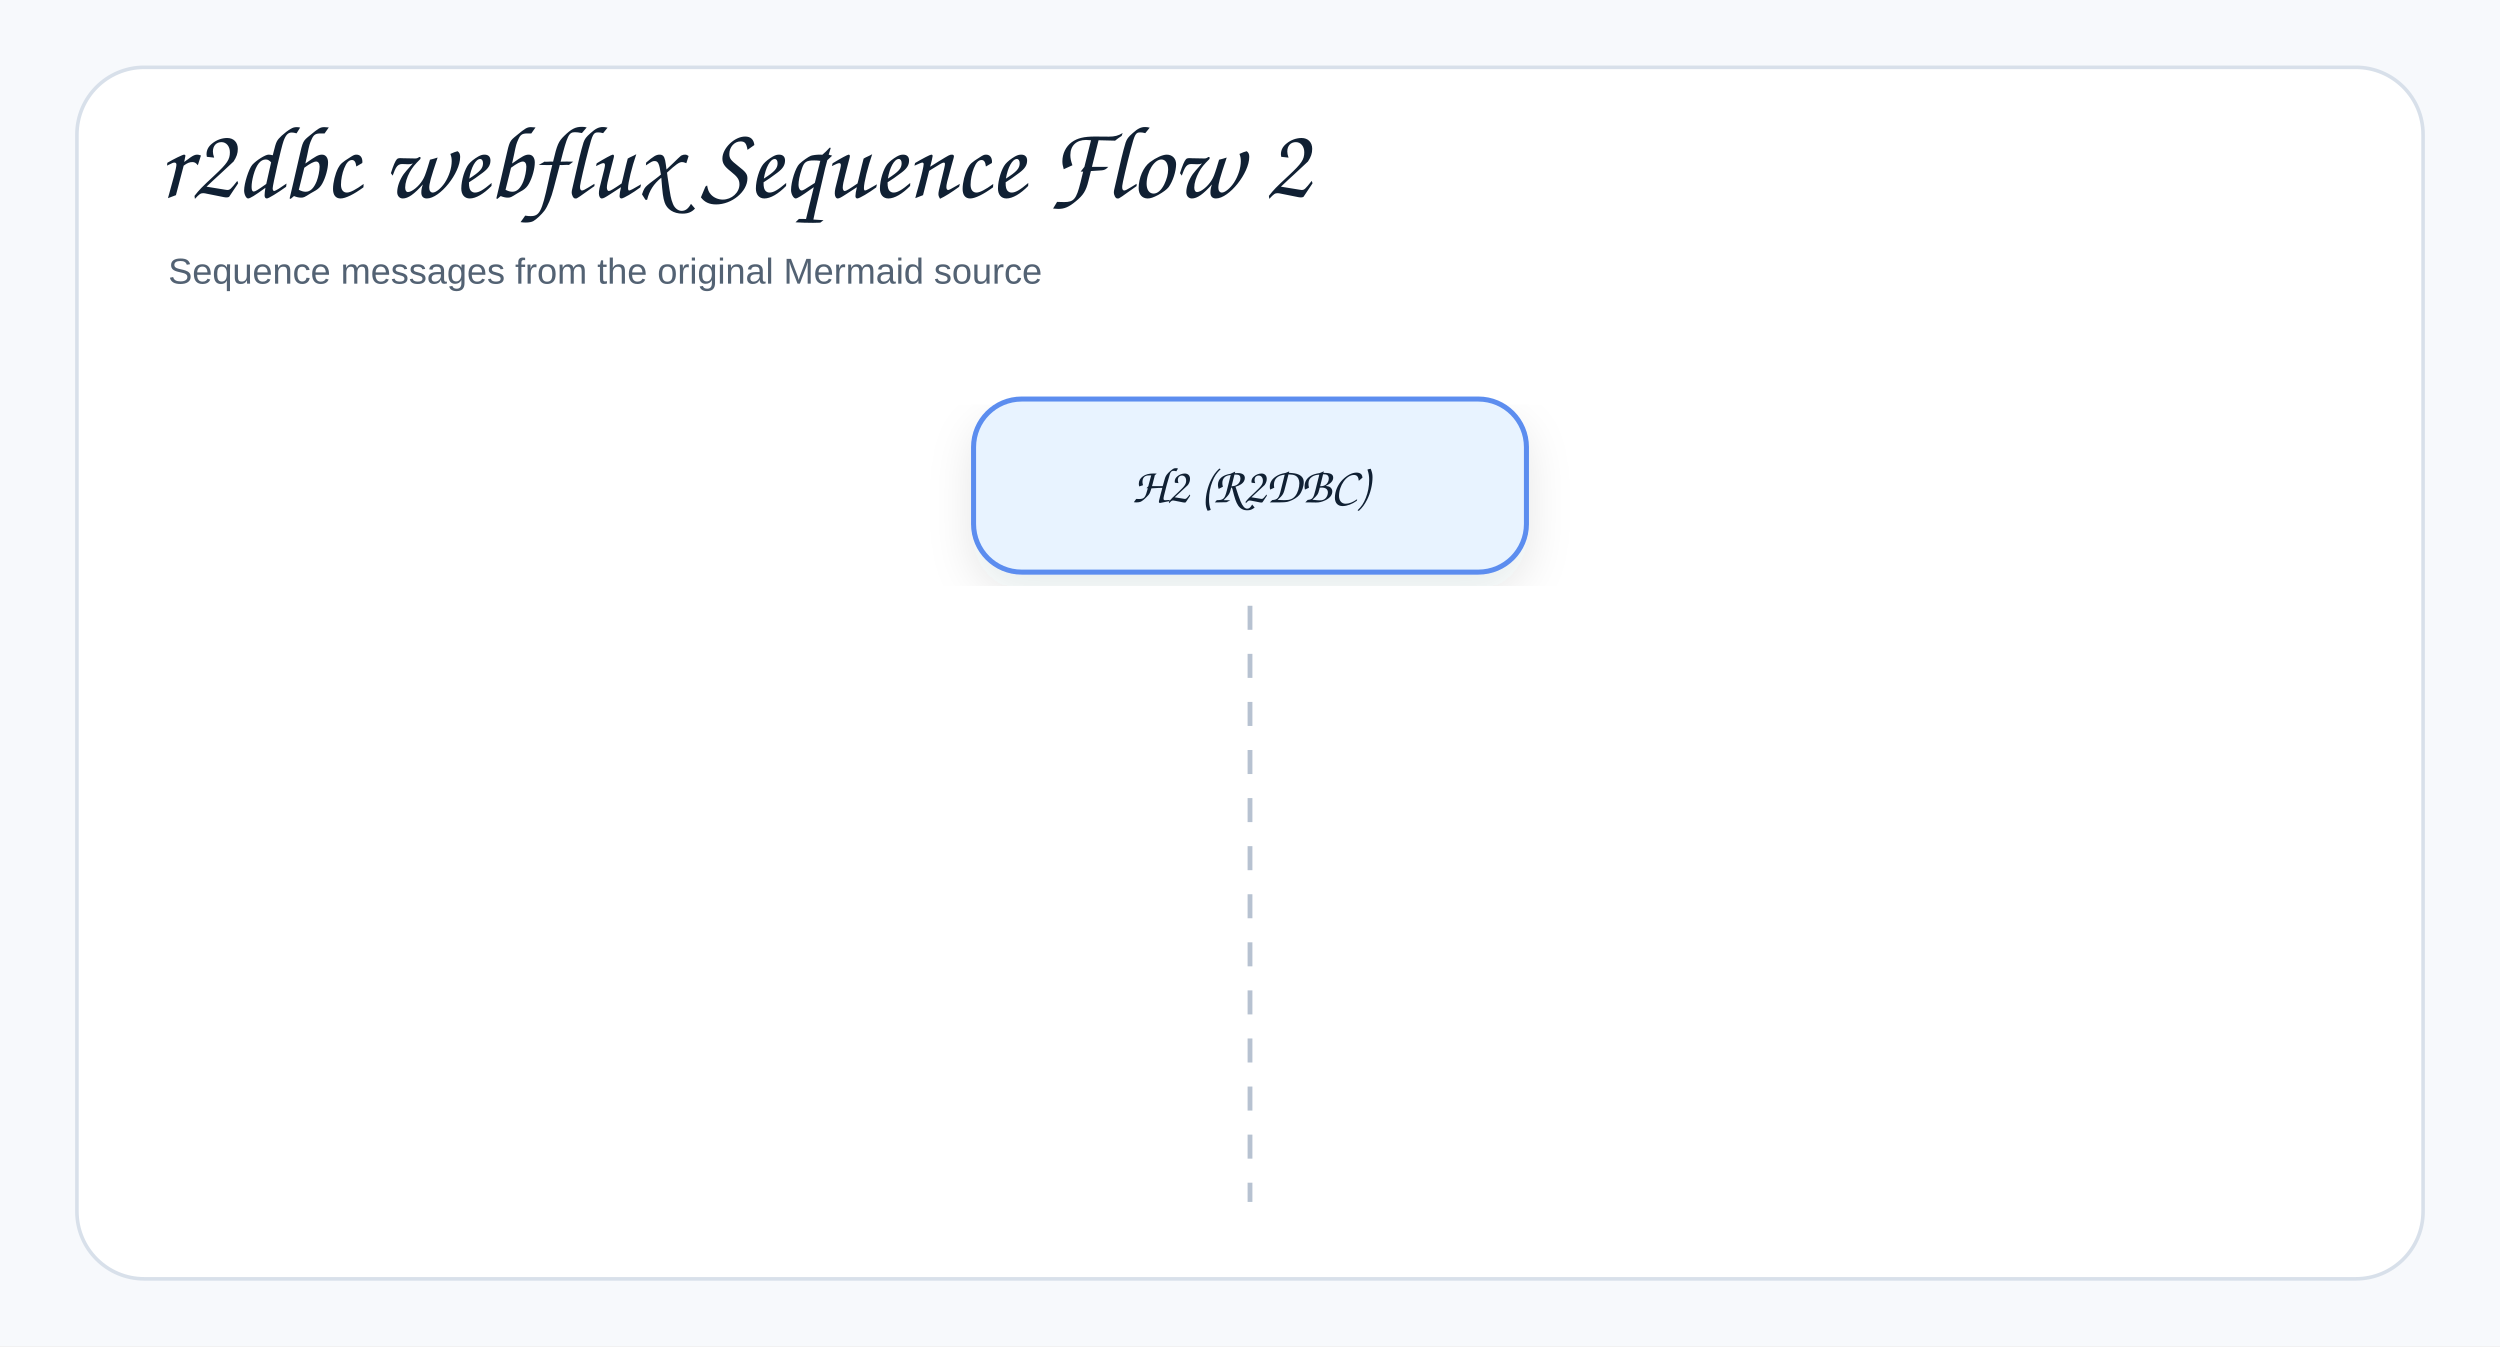
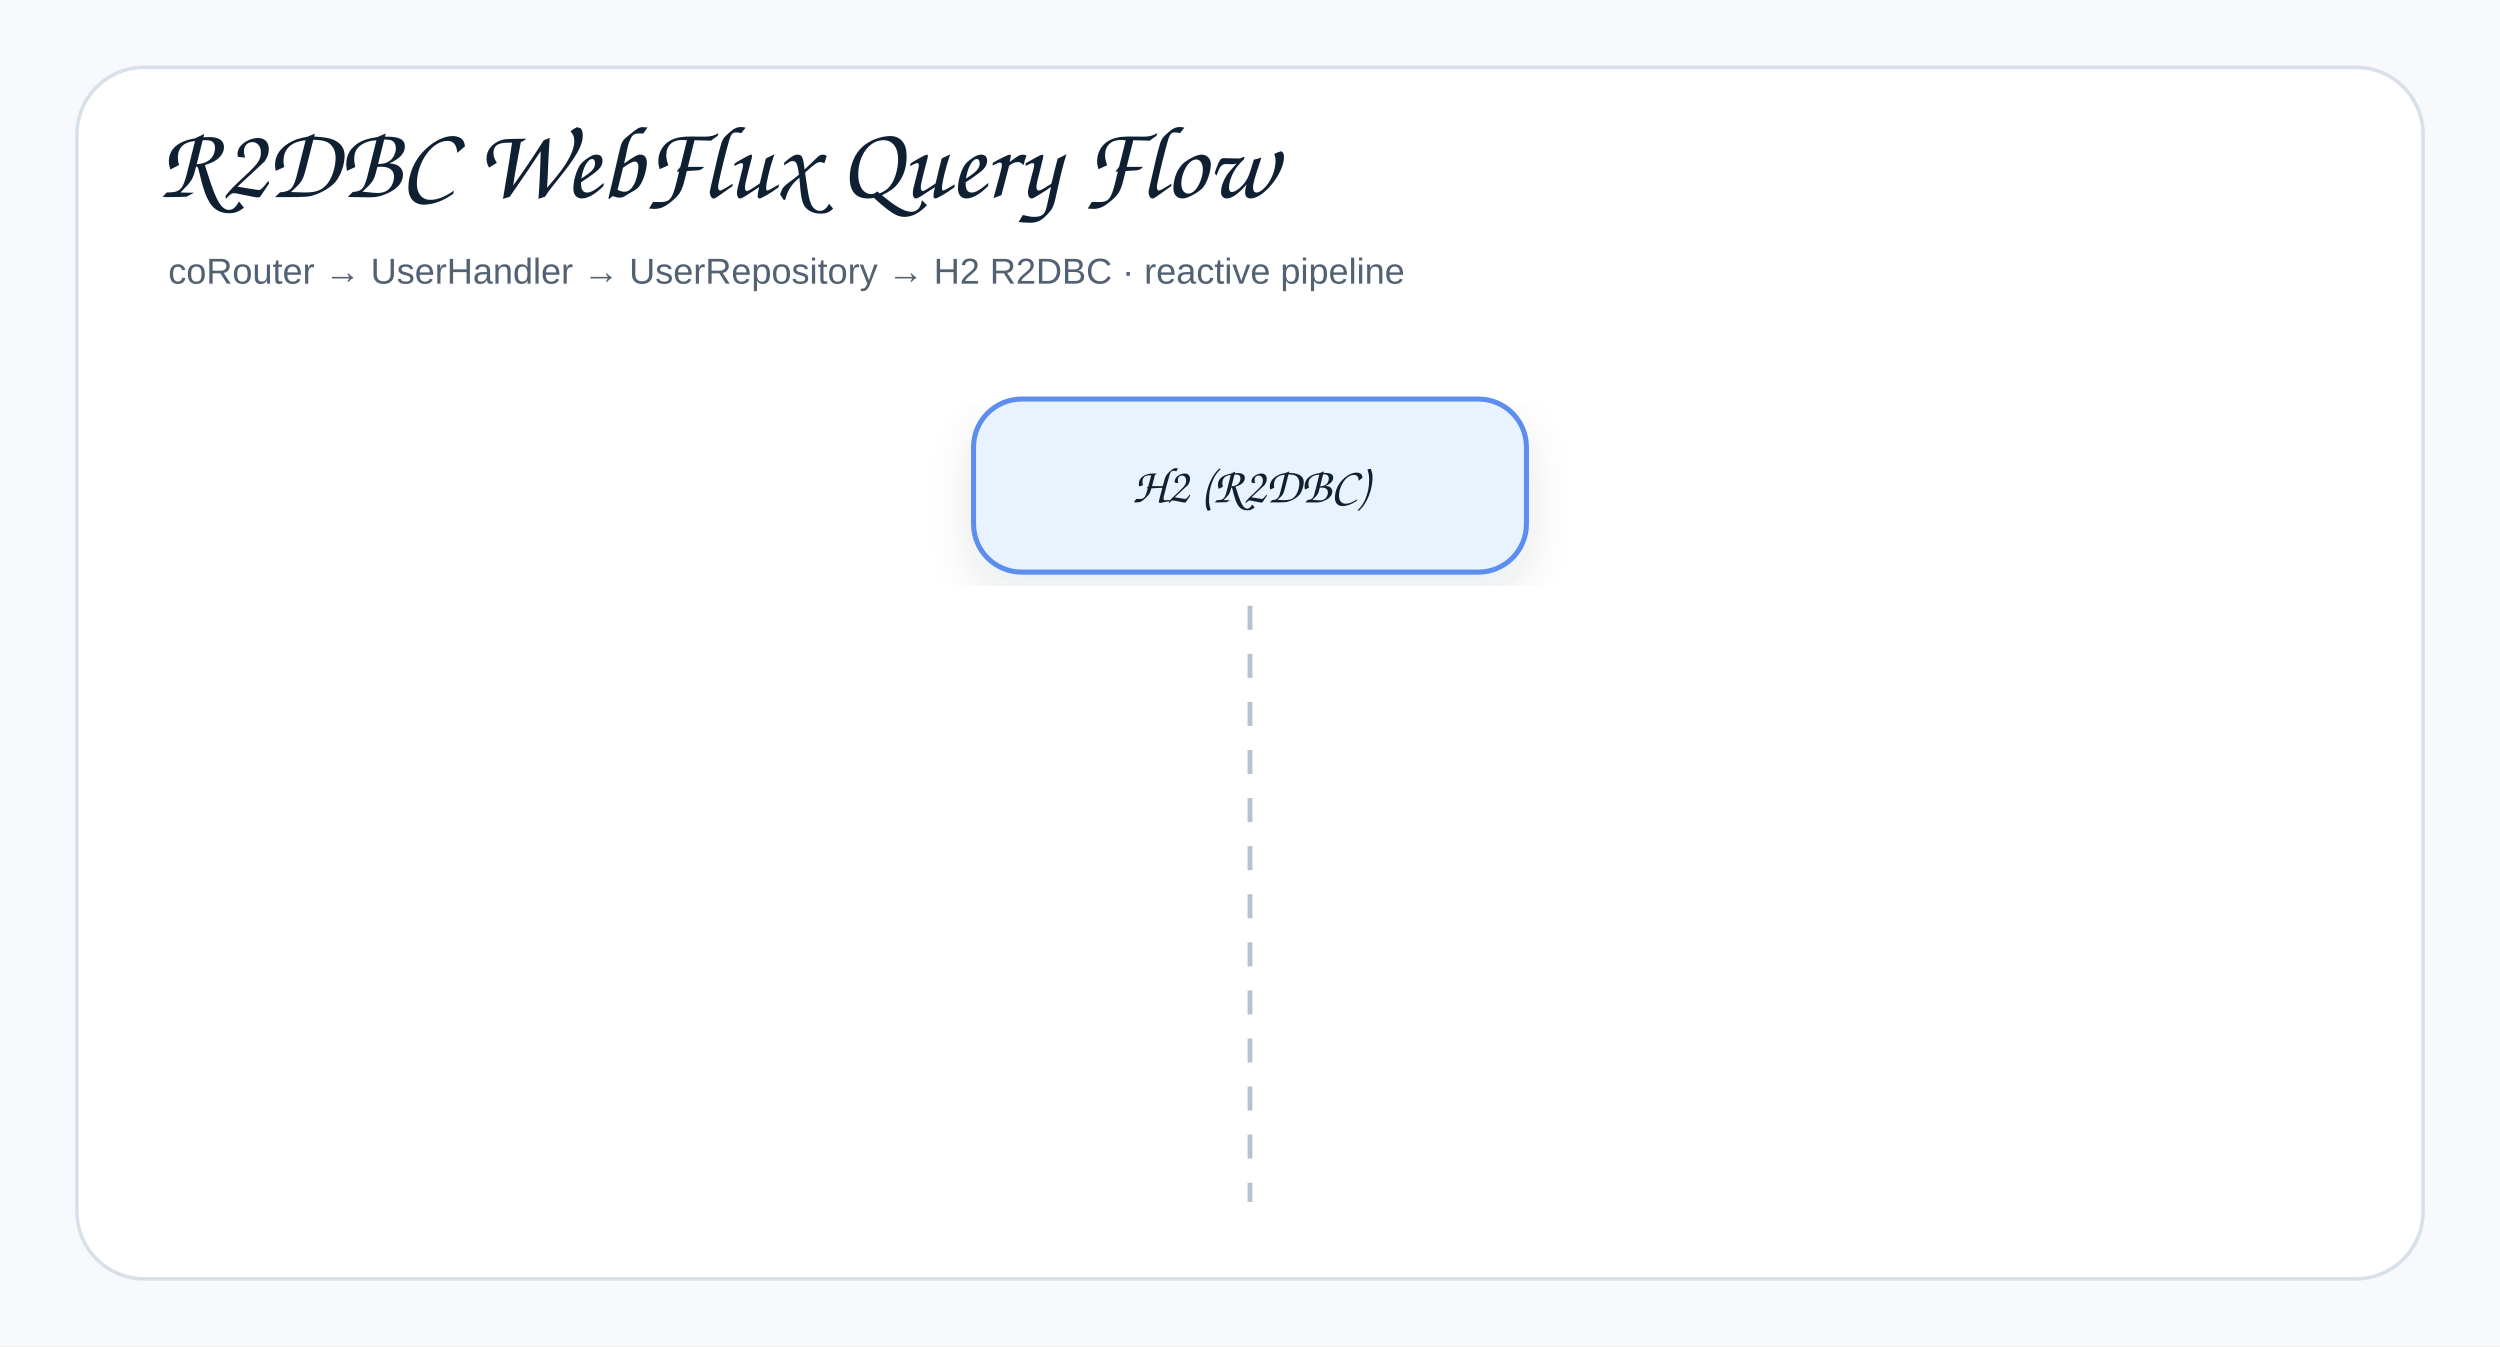
<svg xmlns="http://www.w3.org/2000/svg" width="1040" height="560" viewBox="0 0 1040 560" role="img" aria-label="r2dbc webflux Sequence Flow 2">
  <defs>
    <filter id="shadow" x="-8%" y="-8%" width="116%" height="116%">
      <feDropShadow dx="0" dy="8" stdDeviation="9" flood-color="#1f2937" flood-opacity="0.10" />
    </filter>
-     <marker id="openArrow" markerWidth="10" markerHeight="8" refX="8.5" refY="4" orient="auto" markerUnits="strokeWidth">
-       <path d="M 1 1 L 8.5 4 L 1 7" fill="none" stroke="#758297" stroke-width="1.7" stroke-linecap="round" stroke-linejoin="round" />
+     <marker id="openArrow" markerWidth="12" markerHeight="10" refX="10" refY="5" orient="auto" markerUnits="strokeWidth">
+       <path d="M 1 1 L 10 5 L 1 9" fill="none" stroke="#758297" stroke-width="1.8" stroke-linecap="round" stroke-linejoin="round" />
    </marker>
-     <marker id="inherit" markerWidth="11" markerHeight="10" refX="9.5" refY="5" orient="auto" markerUnits="strokeWidth">
-       <path d="M 0.5 1 L 9.5 5 L 0.5 9 Z" fill="#ffffff" stroke="#758297" stroke-width="1.7" />
+     <marker id="inherit" markerWidth="14" markerHeight="12" refX="12" refY="6" orient="auto" markerUnits="strokeWidth">
+       <path d="M 0 1 L 12 6 L 0 11 Z" fill="#ffffff" stroke="#758297" stroke-width="1.8" />
    </marker>
    <style>
    .canvas{fill:#f7f9fc}.frame{fill:#fff;stroke:#d8e0ea;stroke-width:1.5}
    .title{font-family:"Architects Daughter","Comic Sans MS","Comic Sans",cursive;font-size:43px;font-weight:400;fill:#102033}
    .subtitle{font-family:"Comic Sans MS","Comic Sans","Comic Neue",Arial,sans-serif;font-size:15px;font-weight:400;fill:#536273}
    .label{font-family:"Architects Daughter","Comic Sans MS","Comic Sans",cursive;font-size:25px;font-weight:400;fill:#102033}
    .smallLabel{font-family:"Architects Daughter","Comic Sans MS","Comic Sans",cursive;font-size:21px;font-weight:400;fill:#102033}
    .mono{font-family:"Comic Sans MS","Comic Sans","Comic Neue",Arial,sans-serif;font-size:12px;font-weight:400;fill:#102033}
    .small{font-family:"Comic Sans MS","Comic Sans","Comic Neue",Arial,sans-serif;font-size:12px;font-weight:400;fill:#536273}
    .strong{font-family:"Comic Sans MS","Comic Sans","Comic Neue",Arial,sans-serif;font-size:13px;font-weight:400;fill:#102033}
    .card{stroke-width:2.1;filter:url(#shadow)}.compartment{stroke-width:1.5;fill:none}
    .line{stroke:#758297;stroke-width:2.1;fill:none;marker-end:url(#openArrow)}
    .plainLine{stroke:#758297;stroke-width:2.1;fill:none}
    .dashed{stroke:#758297;stroke-width:2.1;stroke-dasharray:7 6;fill:none;marker-end:url(#openArrow)}
    .inheritLine{stroke:#758297;stroke-width:2.2;fill:none;marker-end:url(#inherit)}
    .implLine{stroke:#758297;stroke-width:2.2;stroke-dasharray:8 7;fill:none;marker-end:url(#inherit)}
  </style>
  </defs>
  <rect class="canvas" width="1040" height="560" />
  <rect class="frame" x="32" y="28" width="976" height="504" rx="28" />
-   <text class="title" x="66" y="82">r2dbc webflux Sequence Flow 2</text>
-   <text class="subtitle" x="70" y="118">Sequence messages from the original Mermaid source</text>
+   <text class="title" x="66" y="82">R2DBC WebFlux Query Flow</text>
+   <text class="subtitle" x="70" y="118">coRouter → UserHandler → UserRepository → H2 R2DBC · reactive pipeline</text>
  <rect class="card" x="405" y="166" width="230" height="72" rx="20" fill="#E8F3FF" stroke="#5B8DEF" />
  <text class="smallLabel" x="520" y="209" text-anchor="middle">H2 (R2DBC)</text>
  <line class="lifeline" x1="520" y1="252" x2="520" y2="500" stroke="#b7c2d1" stroke-width="2" stroke-dasharray="10 10" />
</svg>
